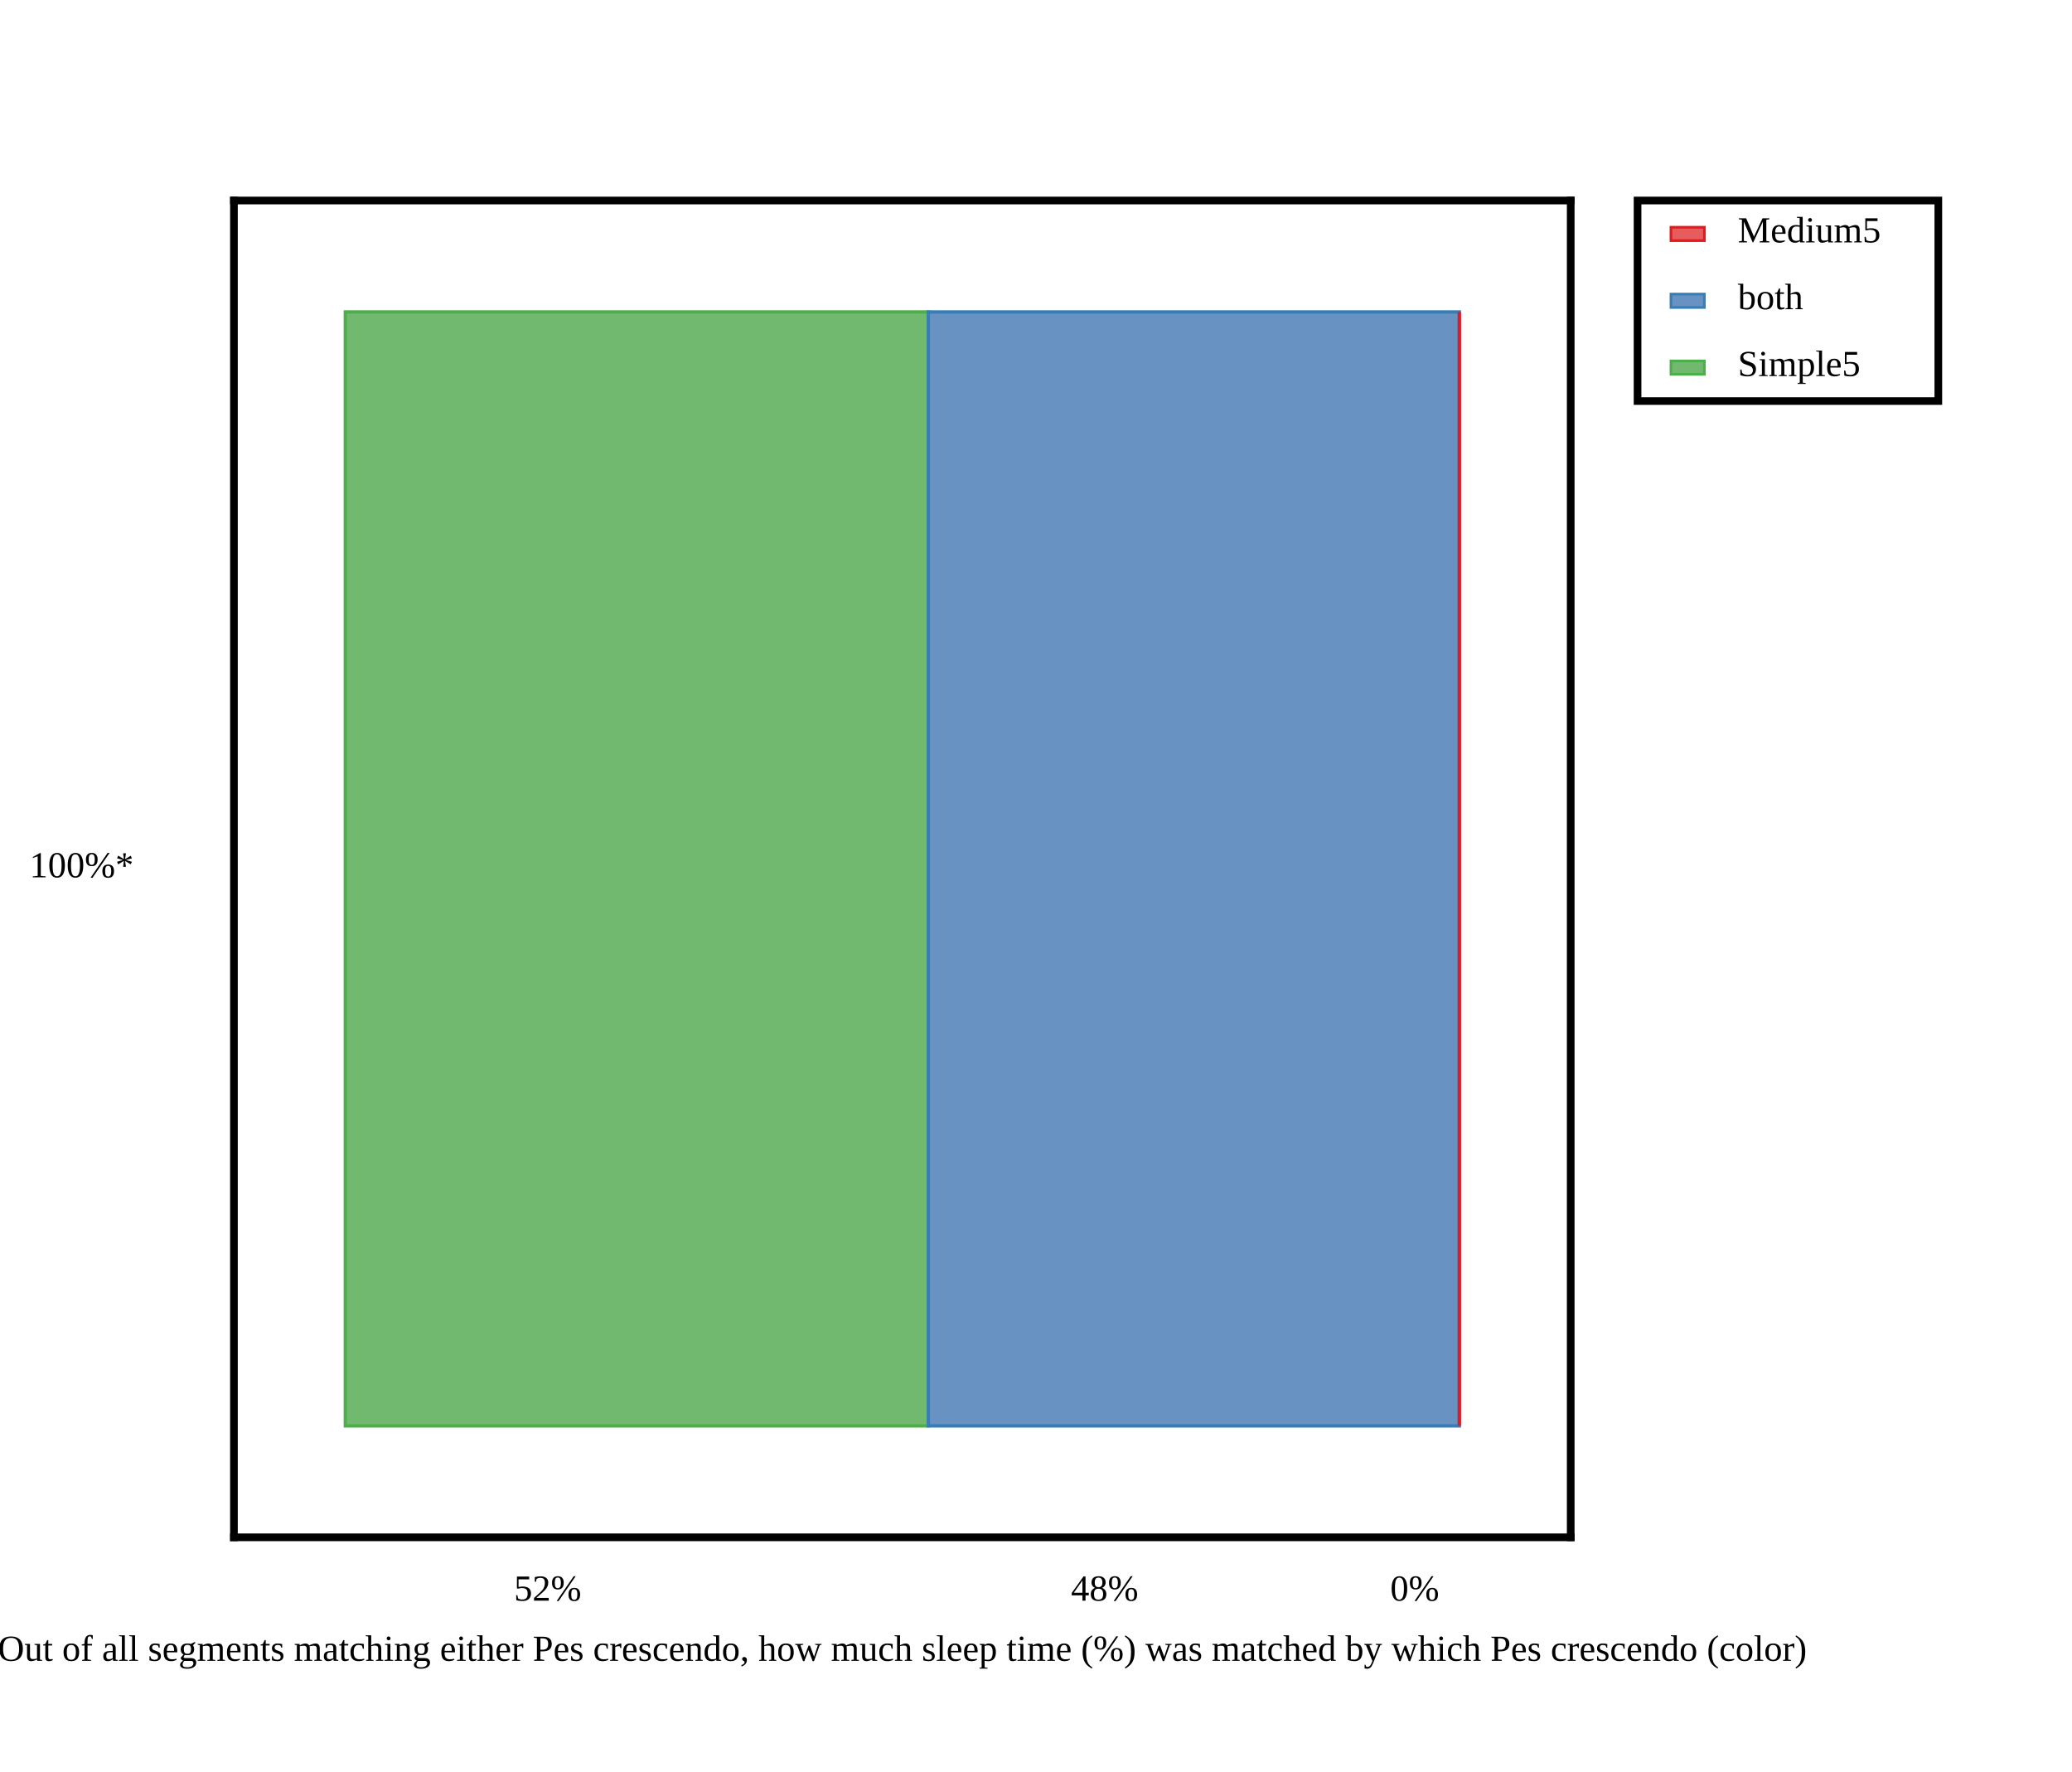
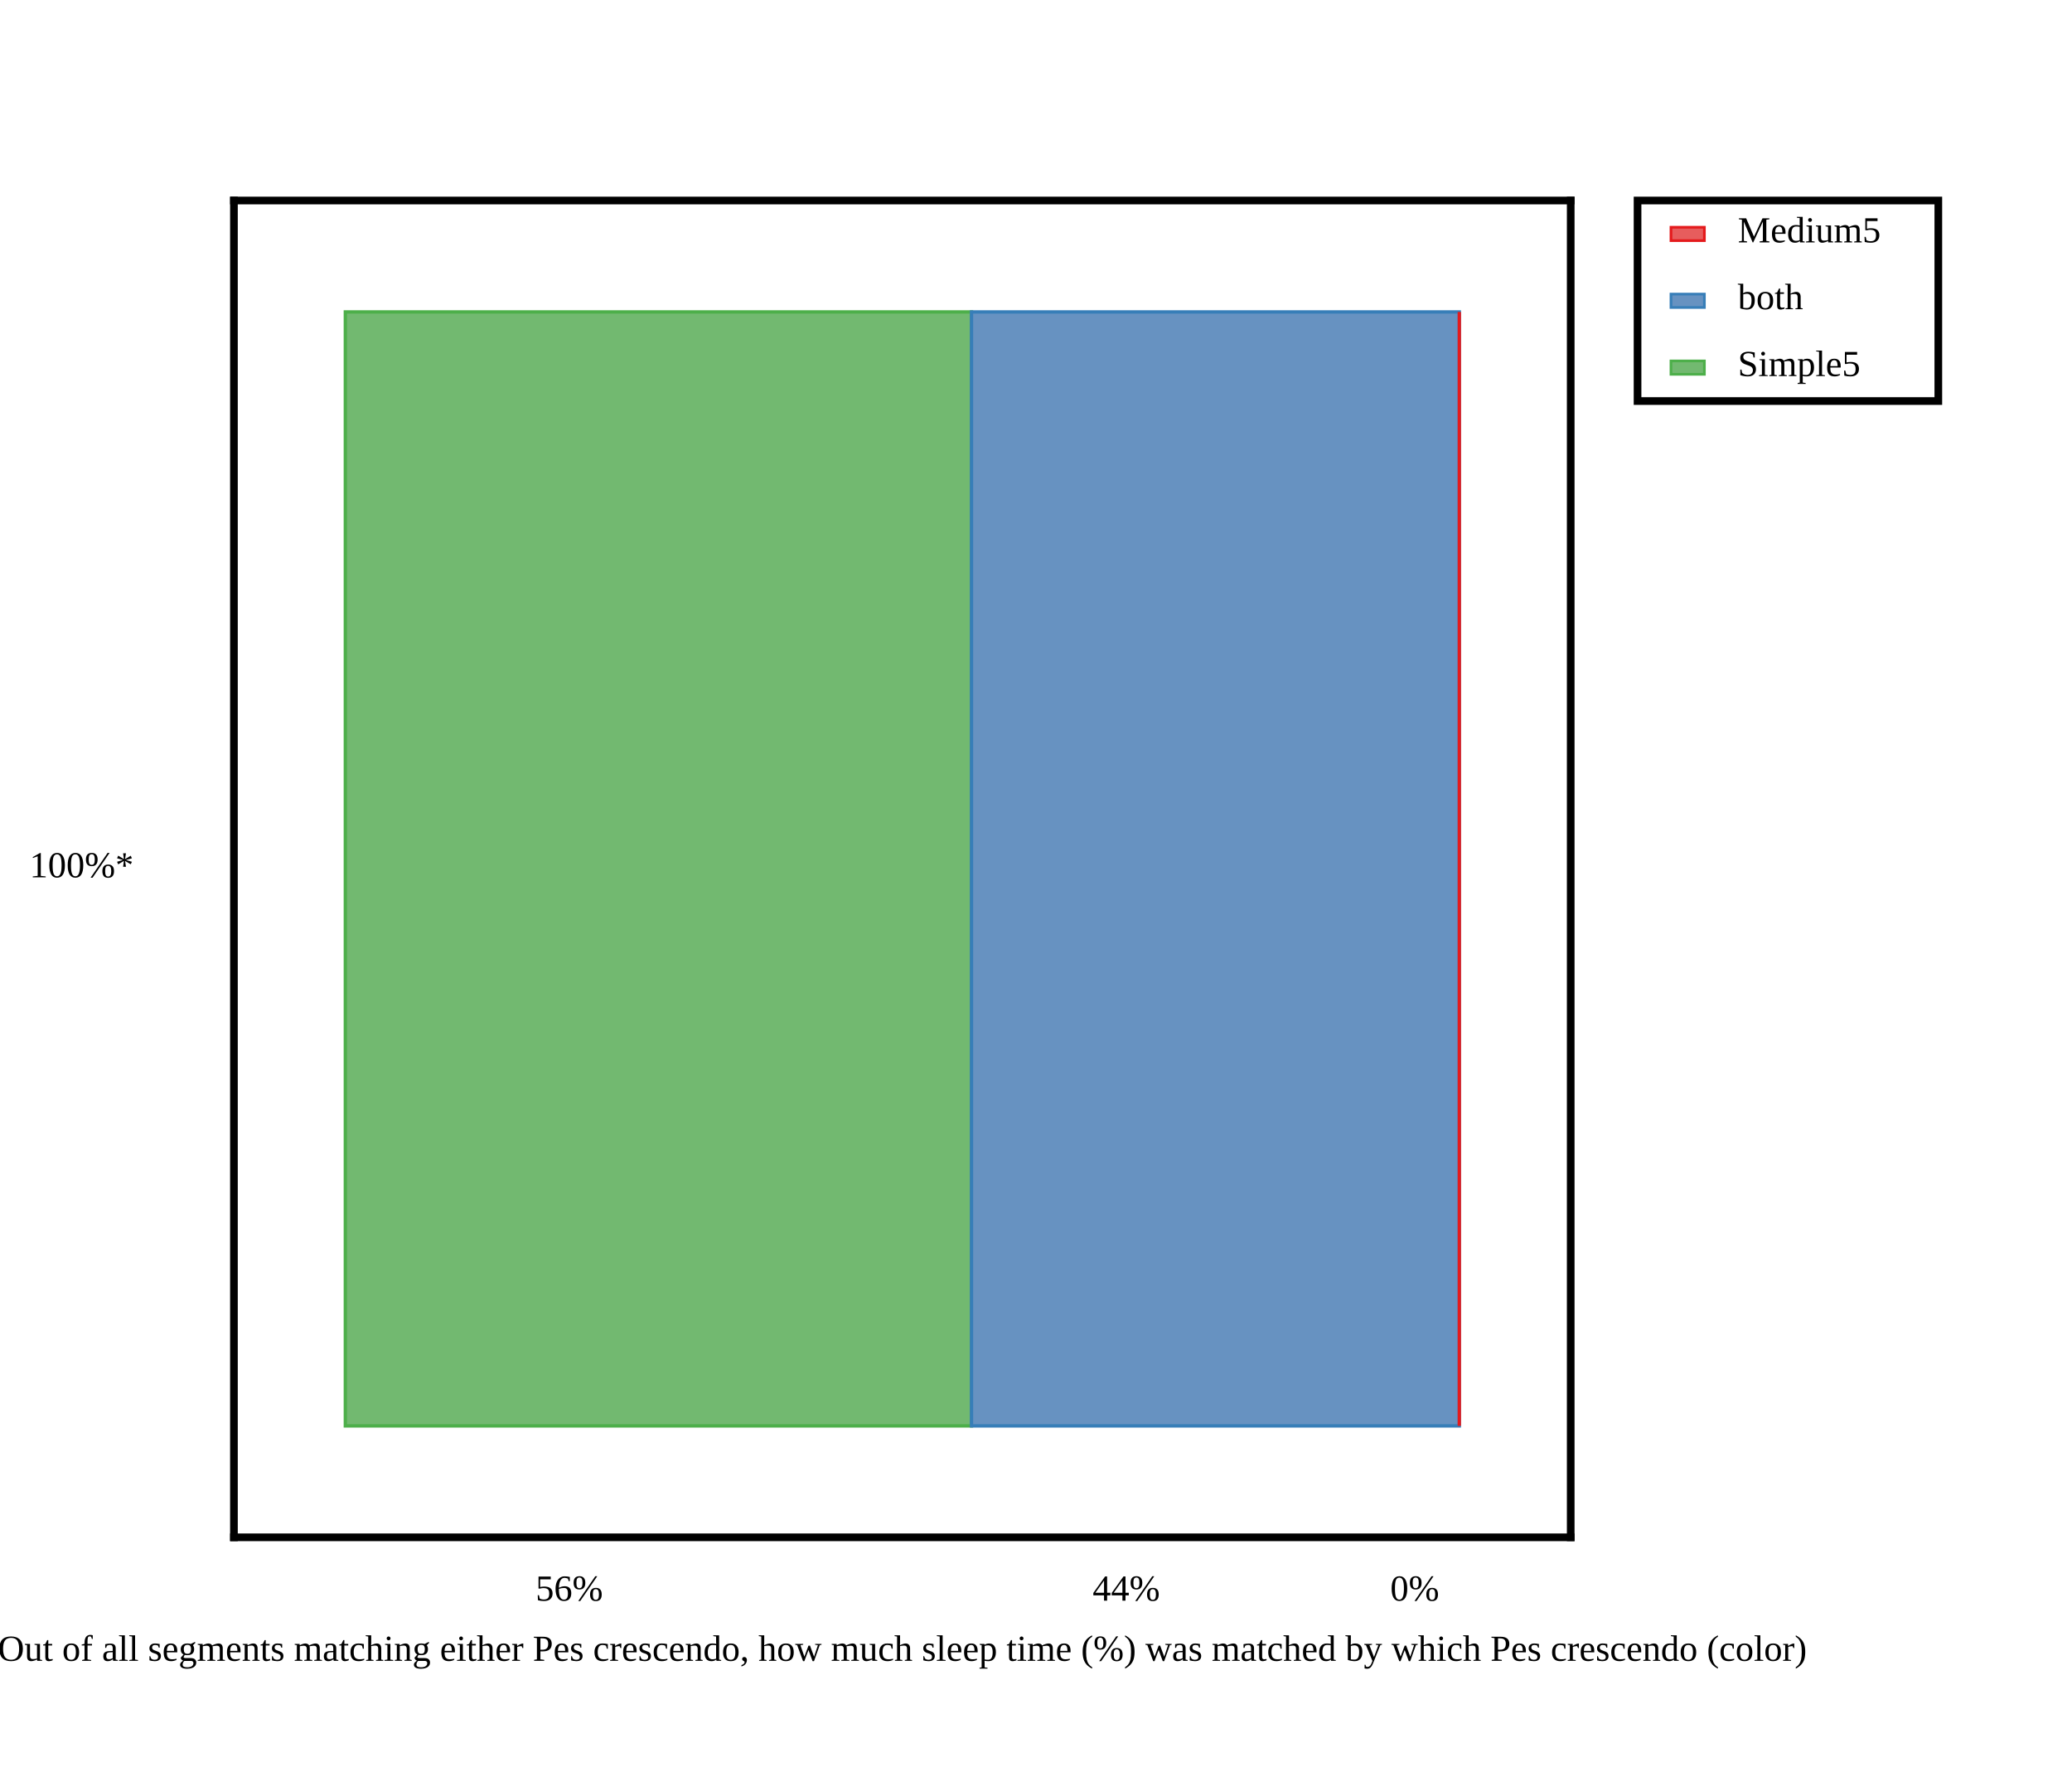
<svg xmlns="http://www.w3.org/2000/svg" height="530" stroke-opacity="1" viewBox="0.0 0.0 620 530.0" font-size="1" width="620" stroke="rgb(0,0,0)" version="1.1">
  <defs />
  <g stroke-linejoin="miter" stroke-opacity="1.0" fill-opacity="0.0" stroke="rgb(0,0,0)" stroke-width="2.293" fill="rgb(0,0,0)" stroke-linecap="square" stroke-miterlimit="10.0">
    <path d="M 70,460 v -400 M 470,460 v -400 " />
  </g>
  <g stroke-linejoin="miter" stroke-opacity="1.0" fill-opacity="1.0" font-size="11.0px" stroke="rgb(0,0,0)" stroke-width="2.293" fill="rgb(0,0,0)" stroke-linecap="butt" stroke-miterlimit="10.0">
    <text dominant-baseline="middle" transform="matrix(1,0,0,1,40,260)" stroke="none" text-anchor="end">100%*</text>
  </g>
  <g stroke-linejoin="miter" stroke-opacity="1.0" fill-opacity="0.0" stroke="rgb(0,0,0)" stroke-width="2.293" fill="rgb(0,0,0)" stroke-linecap="square" stroke-miterlimit="10.0">
    <path d="M 70,460 h 400 M 70,60 h 400 " />
  </g>
  <g stroke-linejoin="miter" stroke-opacity="1.0" fill-opacity="1.0" font-size="11.0px" stroke="rgb(0,0,0)" stroke-width="2.293" fill="rgb(0,0,0)" stroke-linecap="butt" stroke-miterlimit="10.0">
    <text dominant-baseline="text-before-edge" transform="matrix(1,0,0,1,270,490)" stroke="none" text-anchor="middle">Out of all segments matching either Pes crescendo, how much sleep time (%) was matched by which Pes crescendo (color)</text>
  </g>
  <g stroke-linejoin="miter" stroke-opacity="1.0" fill-opacity="1.0" font-size="11.0px" stroke="rgb(0,0,0)" stroke-width="2.293" fill="rgb(0,0,0)" stroke-linecap="butt" stroke-miterlimit="10.0">
    <text dominant-baseline="text-before-edge" transform="matrix(1,0,0,1,423.3333,472)" stroke="none" text-anchor="middle">0%</text>
  </g>
  <g stroke-linejoin="miter" stroke-opacity="1.0" fill-opacity="1.0" font-size="11.0px" stroke="rgb(0,0,0)" stroke-width="2.293" fill="rgb(0,0,0)" stroke-linecap="butt" stroke-miterlimit="10.0">
-     <text dominant-baseline="text-before-edge" transform="matrix(1,0,0,1,330.555,472)" stroke="none" text-anchor="middle">48%</text>
+     <text dominant-baseline="text-before-edge" transform="matrix(1,0,0,1,337.0169,472)" stroke="none" text-anchor="middle">44%</text>
  </g>
  <g stroke-linejoin="miter" stroke-opacity="1.0" fill-opacity="1.0" font-size="11.0px" stroke="rgb(0,0,0)" stroke-width="2.293" fill="rgb(0,0,0)" stroke-linecap="butt" stroke-miterlimit="10.0">
-     <text dominant-baseline="text-before-edge" transform="matrix(1,0,0,1,163.8883,472)" stroke="none" text-anchor="middle">52%</text>
+     <text dominant-baseline="text-before-edge" transform="matrix(1,0,0,1,170.3502,472)" stroke="none" text-anchor="middle">56%</text>
  </g>
  <g stroke-linejoin="miter" stroke-opacity="1.0" fill-opacity="1.0" stroke="rgb(77,175,74)" stroke-width="1.0" fill="rgb(114,185,112)" stroke-linecap="butt" stroke-miterlimit="10.0">
    <defs>
      <clipPath id="SimpleMediummyClip1">
        <path d="M 470,460 l -0,-400 h -400 l -0,400 Z" />
      </clipPath>
    </defs>
    <g clip-path="url(#SimpleMediummyClip1)">
-       <path d="M 103.333,426.667 v -333.333 h 174.443 v 333.333 Z" />
+       <path d="M 103.333,426.667 v -333.333 h 187.367 v 333.333 Z" />
    </g>
  </g>
  <g stroke-linejoin="miter" stroke-opacity="1.0" fill-opacity="1.0" stroke="rgb(55,126,184)" stroke-width="1.0" fill="rgb(103,146,193)" stroke-linecap="butt" stroke-miterlimit="10.0">
    <defs>
      <clipPath id="SimpleMediummyClip2">
        <path d="M 470,460 l -0,-400 h -400 l -0,400 Z" />
      </clipPath>
    </defs>
    <g clip-path="url(#SimpleMediummyClip2)">
-       <path d="M 277.777,426.667 v -333.333 h 158.89 v 333.333 Z" />
+       <path d="M 290.7,426.667 v -333.333 h 145.966 v 333.333 Z" />
    </g>
  </g>
  <g stroke-linejoin="miter" stroke-opacity="1.0" fill-opacity="1.0" stroke="rgb(228,26,28)" stroke-width="1.0" fill="rgb(231,93,93)" stroke-linecap="butt" stroke-miterlimit="10.0">
    <defs>
      <clipPath id="SimpleMediummyClip3">
        <path d="M 470,460 l -0,-400 h -400 l -0,400 Z" />
      </clipPath>
    </defs>
    <g clip-path="url(#SimpleMediummyClip3)">
      <path d="M 436.667,426.667 v -333.333 h 0 v 333.333 Z" />
    </g>
  </g>
  <g stroke-linejoin="miter" stroke-opacity="1.0" fill-opacity="1.0" font-size="11.0px" stroke="rgb(0,0,0)" stroke-width="2.293" fill="rgb(0,0,0)" stroke-linecap="butt" stroke-miterlimit="10.0">
    <text dominant-baseline="text-after-edge" transform="matrix(1,0,0,1,270,40)" stroke="none" text-anchor="middle" />
  </g>
  <g stroke-linejoin="miter" stroke-opacity="1.0" fill-opacity="0.0" stroke="rgb(0,0,0)" stroke-width="2.293" fill="rgb(0,0,0)" stroke-linecap="butt" stroke-miterlimit="10.0">
    <path d="M 580,120 l -0,-60 h -90 l -0,60 Z" />
  </g>
  <g stroke-linejoin="miter" stroke-opacity="1.0" fill-opacity="1.0" font-size="11.0px" stroke="rgb(0,0,0)" stroke-width="2.293" fill="rgb(0,0,0)" stroke-linecap="butt" stroke-miterlimit="10.0">
    <text dominant-baseline="middle" transform="matrix(1,0,0,1,520,110)" stroke="none" text-anchor="start">Simple5</text>
  </g>
  <g stroke-linejoin="miter" stroke-opacity="1.0" fill-opacity="1.0" stroke="rgb(77,175,74)" stroke-width="0.8" fill="rgb(114,185,112)" stroke-linecap="butt" stroke-miterlimit="10.0">
    <path d="M 500,108 l 10,0 v 4 l -10,0 Z" />
  </g>
  <g stroke-linejoin="miter" stroke-opacity="1.0" fill-opacity="1.0" font-size="11.0px" stroke="rgb(0,0,0)" stroke-width="2.293" fill="rgb(0,0,0)" stroke-linecap="butt" stroke-miterlimit="10.0">
    <text dominant-baseline="middle" transform="matrix(1,0,0,1,520,90)" stroke="none" text-anchor="start">both</text>
  </g>
  <g stroke-linejoin="miter" stroke-opacity="1.0" fill-opacity="1.0" stroke="rgb(55,126,184)" stroke-width="0.8" fill="rgb(103,146,193)" stroke-linecap="butt" stroke-miterlimit="10.0">
    <path d="M 500,88 l 10,0 v 4 l -10,0 Z" />
  </g>
  <g stroke-linejoin="miter" stroke-opacity="1.0" fill-opacity="1.0" font-size="11.0px" stroke="rgb(0,0,0)" stroke-width="2.293" fill="rgb(0,0,0)" stroke-linecap="butt" stroke-miterlimit="10.0">
    <text dominant-baseline="middle" transform="matrix(1,0,0,1,520,70)" stroke="none" text-anchor="start">Medium5</text>
  </g>
  <g stroke-linejoin="miter" stroke-opacity="1.0" fill-opacity="1.0" stroke="rgb(228,26,28)" stroke-width="0.8" fill="rgb(231,93,93)" stroke-linecap="butt" stroke-miterlimit="10.0">
    <path d="M 500,68 l 10,0 v 4 l -10,0 Z" />
  </g>
</svg>
